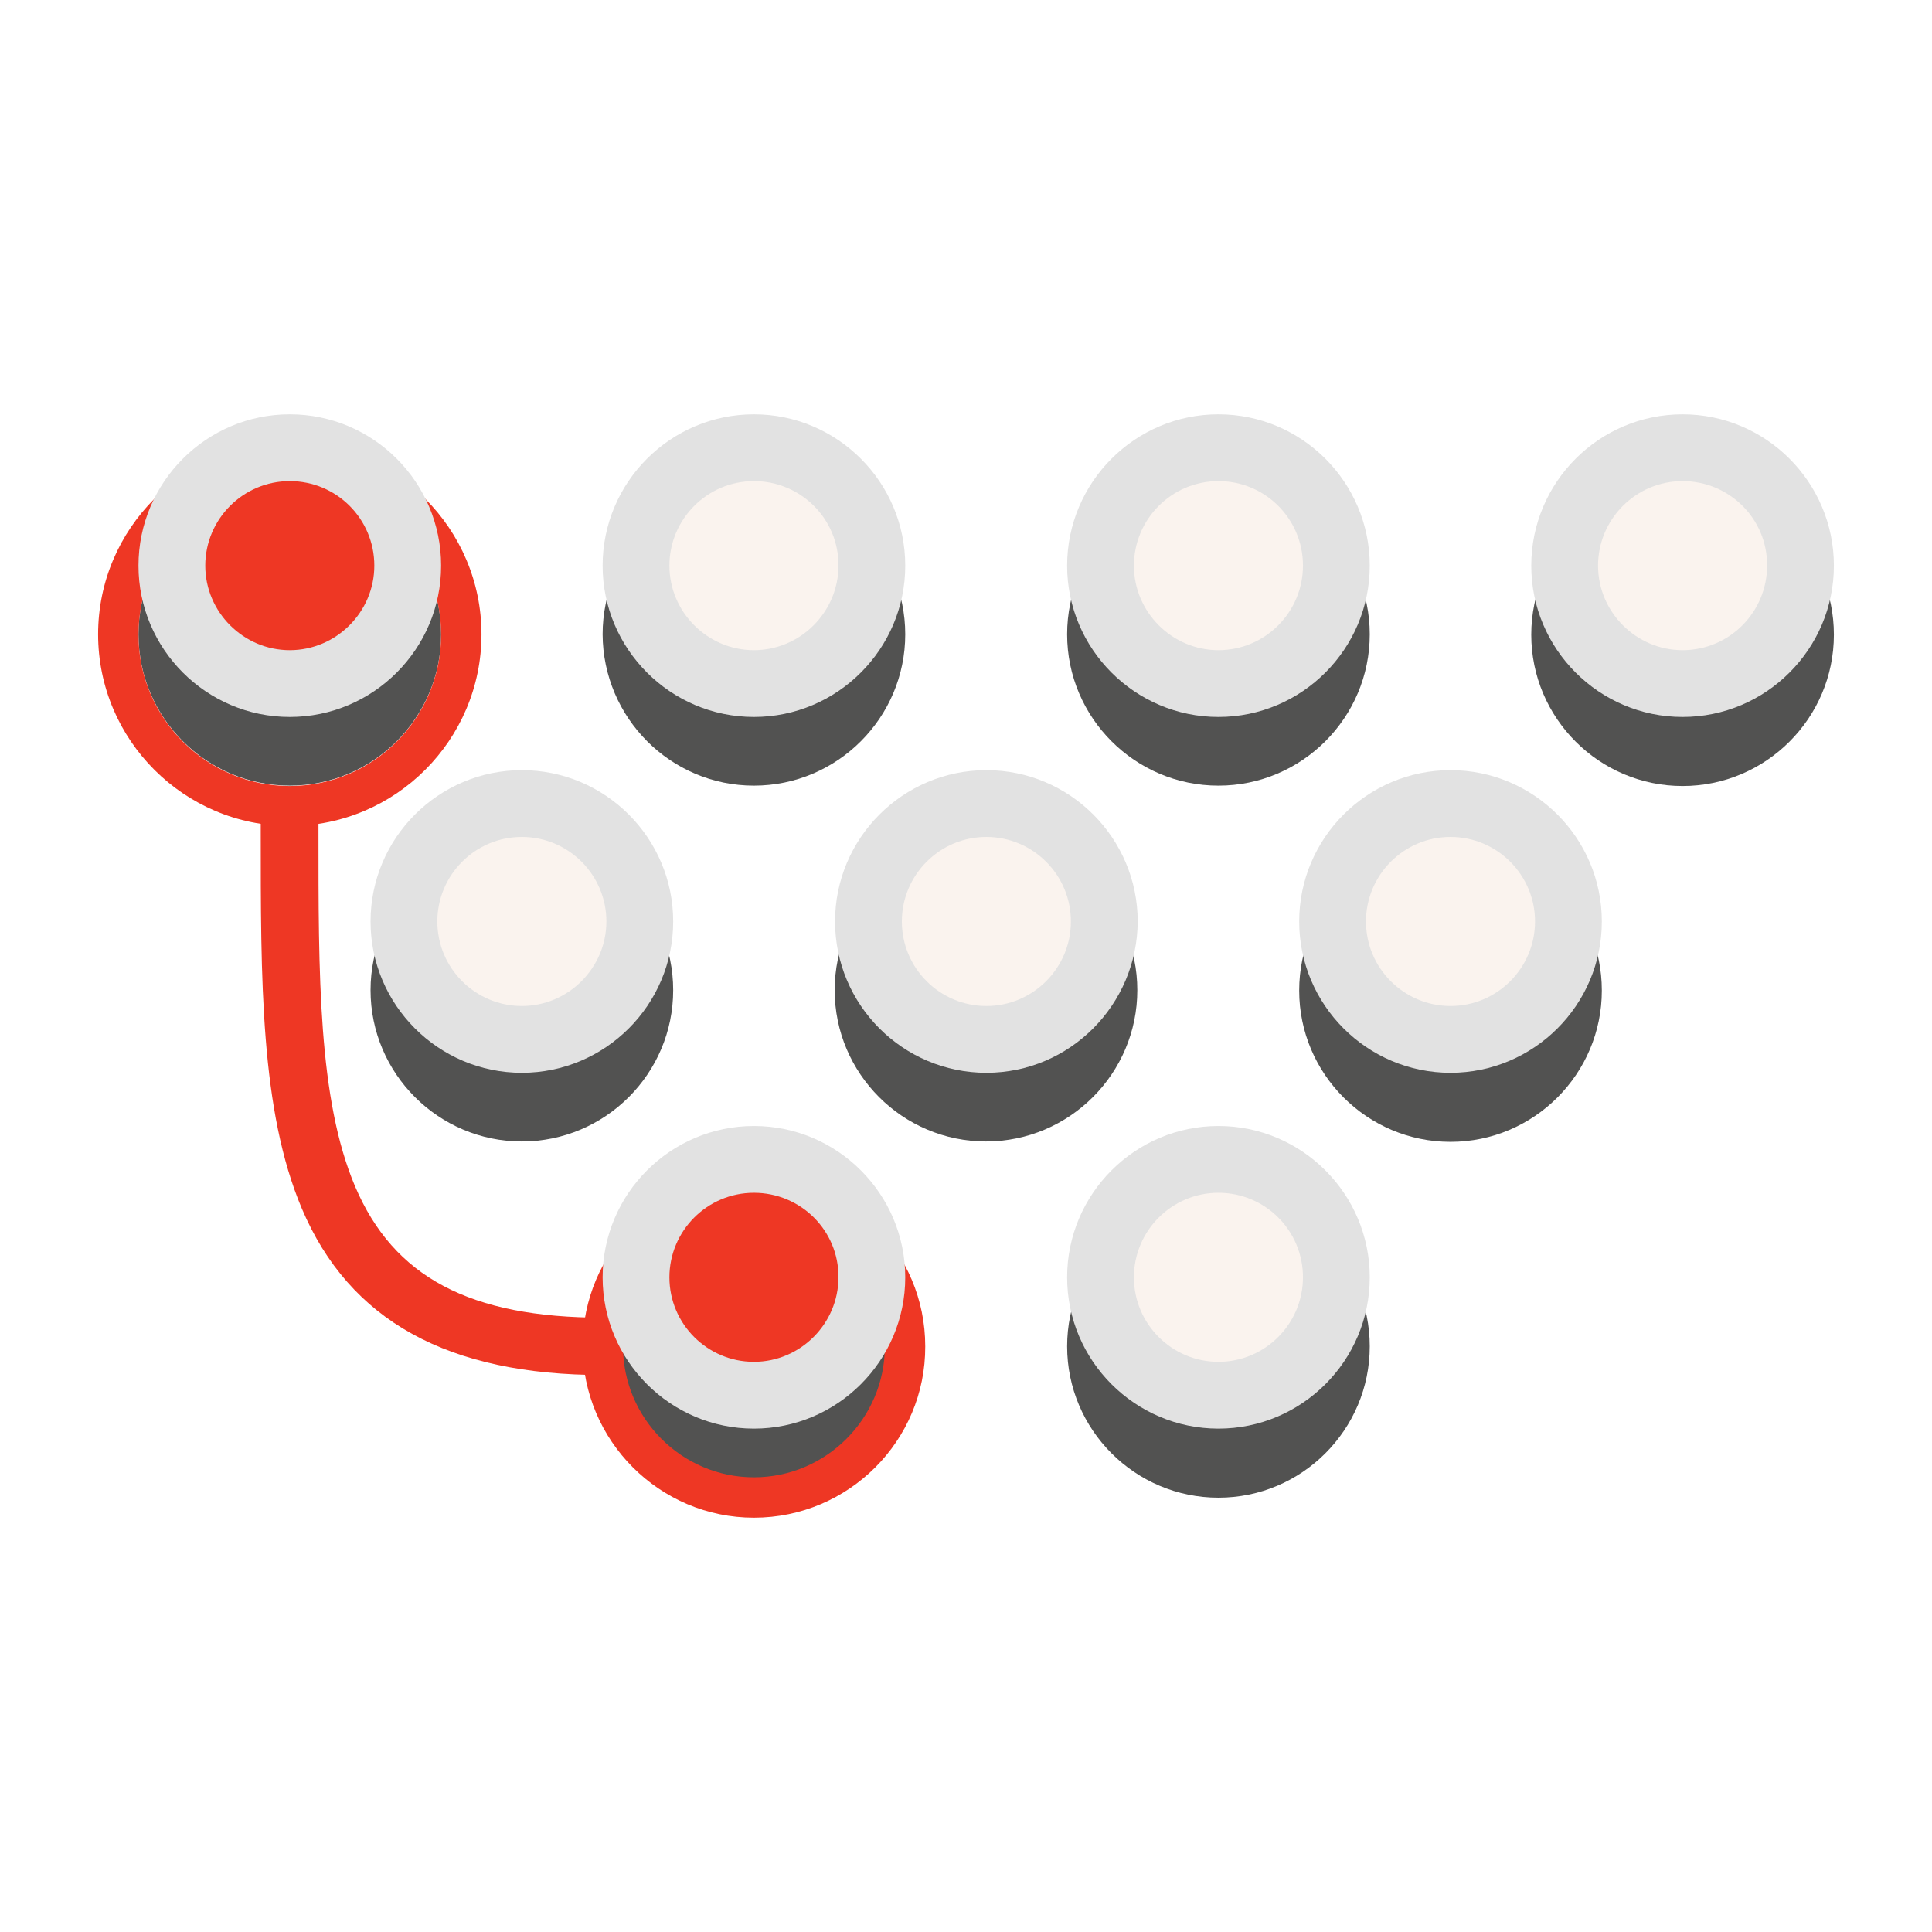
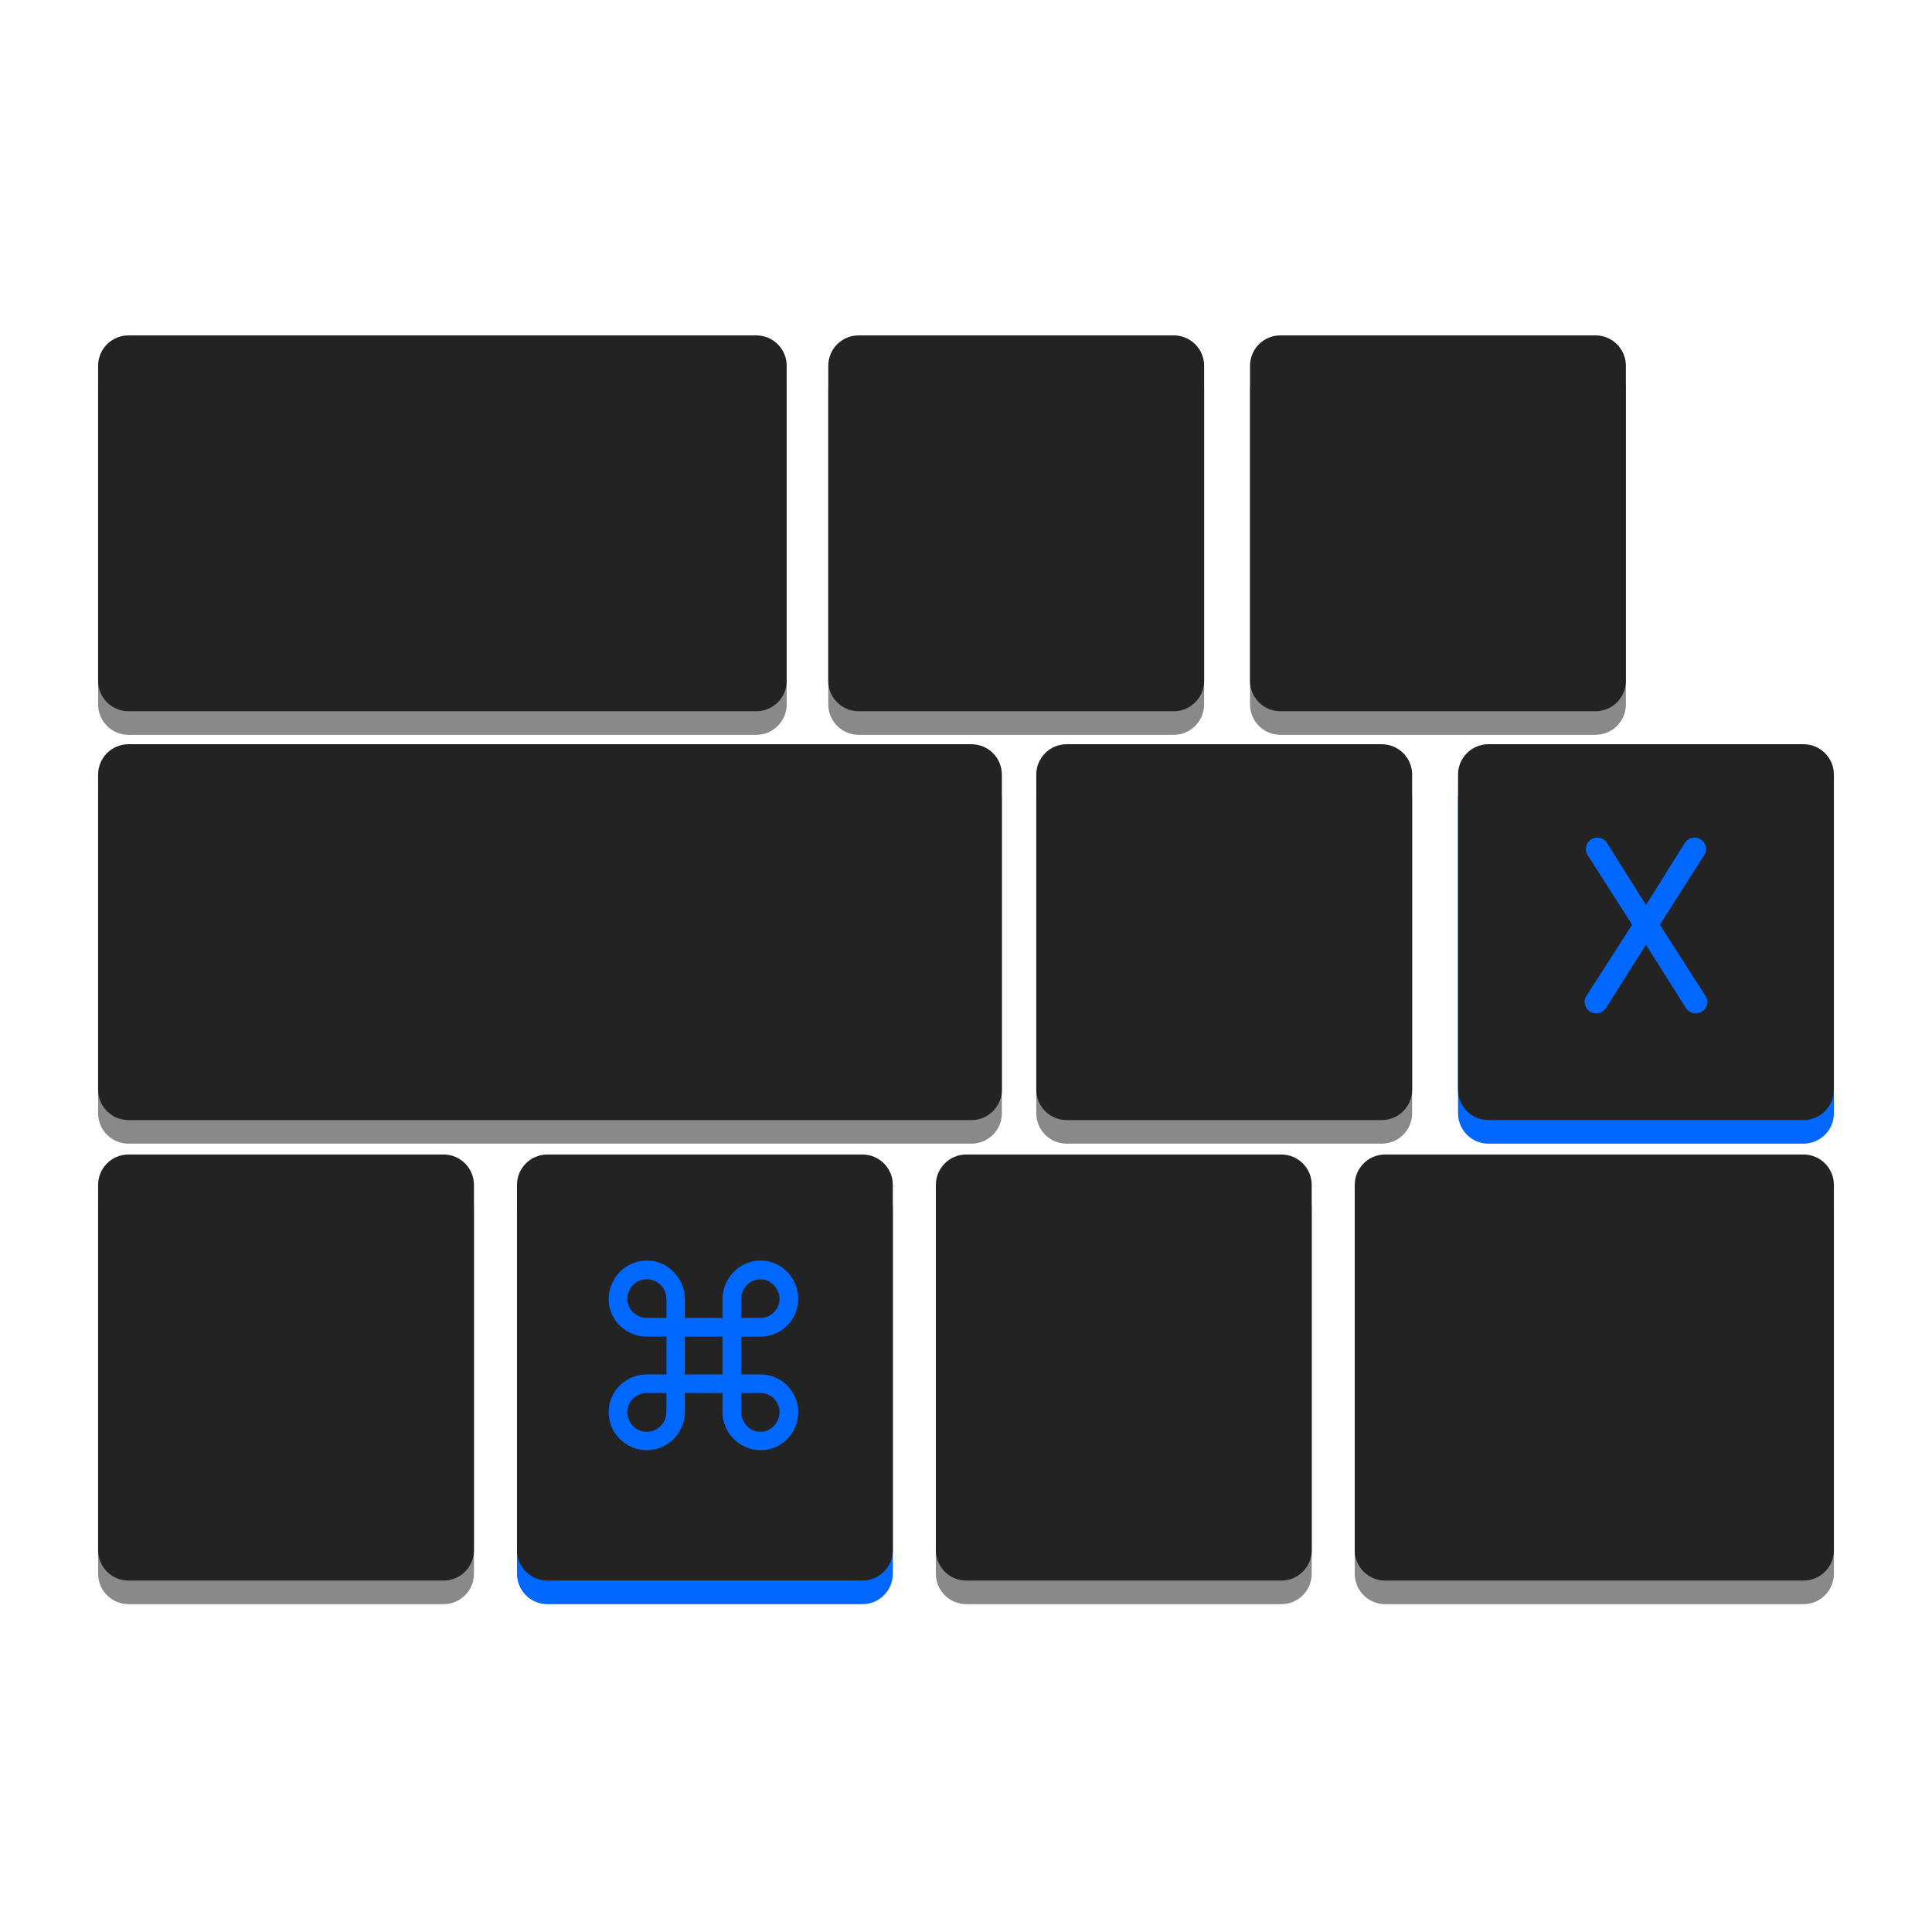
- <svg xmlns="http://www.w3.org/2000/svg" version="1.1" id="Layer_1" x="0px" y="0px" viewBox="0 0 512 512" enable-background="new 0 0 512 512" xml:space="preserve">
-   <g id="Layer_2_1_">
+ <svg xmlns="http://www.w3.org/2000/svg" version="1.1" id="Layer_1" x="0px" y="0px" viewBox="0 0 512 512" style="enable-background:new 0 0 512 512;" xml:space="preserve">
+   <g>
    <g>
+       <path style="fill:#898989;" d="M219.502,186.688c0,4.445,3.603,8.048,8.048,8.048h83.506c4.445,0,8.048-3.603,8.048-8.048v-83.507    c0-4.445-3.603-8.048-8.048-8.048H227.55c-4.445,0-8.048,3.603-8.048,8.048V186.688z" />
+       <path style="fill:#898989;" d="M331.27,186.688c0,4.445,3.603,8.048,8.048,8.048h83.509c4.445,0,8.048-3.603,8.048-8.048v-83.507    c0-4.445-3.603-8.048-8.048-8.048h-83.509c-4.445,0-8.048,3.603-8.048,8.048V186.688z" />
+       <path style="fill:#898989;" d="M274.625,295.033c0,4.445,3.603,8.048,8.048,8.048h83.507c4.445,0,8.048-3.603,8.048-8.048v-83.507    c0-4.445-3.603-8.048-8.048-8.048h-83.507c-4.445,0-8.048,3.603-8.048,8.048V295.033z" />
+       <path style="fill:#898989;" d="M26,417.07c0,4.445,3.603,8.048,8.048,8.048h83.506c4.445,0,8.048-3.603,8.048-8.048v-96.814    c0-4.445-3.603-8.048-8.048-8.048H34.048c-4.445,0-8.048,3.603-8.048,8.048V417.07z" />
+       <path style="fill:#0068FF;" d="M137.008,417.07c0,4.445,3.603,8.048,8.048,8.048h83.506c4.445,0,8.048-3.603,8.048-8.048v-96.814    c0-4.445-3.603-8.048-8.048-8.048h-83.506c-4.445,0-8.048,3.603-8.048,8.048V417.07z" />
+       <path style="fill:#898989;" d="M248.012,417.07c0,4.445,3.603,8.048,8.048,8.048h83.51c4.445,0,8.048-3.603,8.048-8.048v-96.814    c0-4.445-3.603-8.048-8.048-8.048h-83.51c-4.445,0-8.048,3.603-8.048,8.048V417.07z" />
+       <path style="fill:#0068FF;" d="M386.395,295.033c0,4.445,3.603,8.048,8.048,8.048h83.509c4.445,0,8.048-3.603,8.048-8.048v-83.507    c0-4.445-3.603-8.048-8.048-8.048h-83.509c-4.445,0-8.048,3.603-8.048,8.048V295.033z" />
+       <path style="fill:#898989;" d="M26,186.688c0,4.445,3.603,8.048,8.048,8.048H200.43c4.445,0,8.048-3.603,8.048-8.048v-83.507    c0-4.445-3.603-8.048-8.048-8.048H34.048c-4.445,0-8.048,3.603-8.048,8.048V186.688z" />
+       <path style="fill:#898989;" d="M26,295.033c0,4.445,3.603,8.048,8.048,8.048h223.407c4.445,0,8.048-3.603,8.048-8.048v-83.507    c0-4.445-3.603-8.048-8.048-8.048H34.048c-4.445,0-8.048,3.603-8.048,8.048V295.033z" />
+       <path style="fill:#898989;" d="M359.022,417.07c0,4.445,3.603,8.048,8.048,8.048h110.882c4.445,0,8.048-3.603,8.048-8.048v-96.814    c0-4.445-3.603-8.048-8.048-8.048H367.07c-4.445,0-8.048,3.603-8.048,8.048V417.07z" />
+     </g>
+     <g>
+       <path style="fill:#232323;" d="M219.502,180.437c0,4.445,3.603,8.048,8.048,8.048h83.506c4.445,0,8.048-3.603,8.048-8.048V96.93    c0-4.445-3.603-8.048-8.048-8.048H227.55c-4.445,0-8.048,3.603-8.048,8.048V180.437z" />
+       <path style="fill:#232323;" d="M331.27,180.437c0,4.445,3.603,8.048,8.048,8.048h83.509c4.445,0,8.048-3.603,8.048-8.048V96.93    c0-4.445-3.603-8.048-8.048-8.048h-83.509c-4.445,0-8.048,3.603-8.048,8.048V180.437z" />
+       <path style="fill:#232323;" d="M274.625,288.782c0,4.445,3.603,8.048,8.048,8.048h83.507c4.445,0,8.048-3.603,8.048-8.048v-83.507    c0-4.445-3.603-8.048-8.048-8.048h-83.507c-4.445,0-8.048,3.603-8.048,8.048V288.782z" />
+       <path style="fill:#232323;" d="M26,410.819c0,4.445,3.603,8.048,8.048,8.048h83.506c4.445,0,8.048-3.603,8.048-8.048v-96.814    c0-4.445-3.603-8.048-8.048-8.048H34.048c-4.445,0-8.048,3.603-8.048,8.048V410.819z" />
+       <path style="fill:#232323;" d="M137.008,410.819c0,4.445,3.603,8.048,8.048,8.048h83.506c4.445,0,8.048-3.603,8.048-8.048v-96.814    c0-4.445-3.603-8.048-8.048-8.048h-83.506c-4.445,0-8.048,3.603-8.048,8.048V410.819z" />
+       <path style="fill:#232323;" d="M248.012,410.819c0,4.445,3.603,8.048,8.048,8.048h83.51c4.445,0,8.048-3.603,8.048-8.048v-96.814    c0-4.445-3.603-8.048-8.048-8.048h-83.51c-4.445,0-8.048,3.603-8.048,8.048V410.819z" />
+       <path style="fill:#232323;" d="M386.395,288.782c0,4.445,3.603,8.048,8.048,8.048h83.509c4.445,0,8.048-3.603,8.048-8.048v-83.507    c0-4.445-3.603-8.048-8.048-8.048h-83.509c-4.445,0-8.048,3.603-8.048,8.048V288.782z" />
+       <path style="fill:#232323;" d="M26,180.437c0,4.445,3.603,8.048,8.048,8.048H200.43c4.445,0,8.048-3.603,8.048-8.048V96.93    c0-4.445-3.603-8.048-8.048-8.048H34.048c-4.445,0-8.048,3.603-8.048,8.048V180.437z" />
+       <path style="fill:#232323;" d="M26,288.782c0,4.445,3.603,8.048,8.048,8.048h223.407c4.445,0,8.048-3.603,8.048-8.048v-83.507    c0-4.445-3.603-8.048-8.048-8.048H34.048c-4.445,0-8.048,3.603-8.048,8.048V288.782z" />
+       <path style="fill:#232323;" d="M359.022,410.819c0,4.445,3.603,8.048,8.048,8.048h110.882c4.445,0,8.048-3.603,8.048-8.048    v-96.814c0-4.445-3.603-8.048-8.048-8.048H367.07c-4.445,0-8.048,3.603-8.048,8.048V410.819z" />
      <g>
-         <path fill="#525251" d="M76.8,208.2c22.1,0,40.1-18,40.1-40.1c0-22.1-18-40.1-40.1-40.1s-40.1,18-40.1,40.1     C36.7,190.2,54.7,208.2,76.8,208.2z" />
-         <path fill="#EE3724" d="M76.8,128.1c22.1,0,40.1,18,40.1,40.1c0,22.1-18,40.1-40.1,40.1s-40.1-18-40.1-40.1     C36.7,146,54.7,128.1,76.8,128.1 M76.8,117.3c-28,0-50.8,22.8-50.8,50.8s22.8,50.8,50.8,50.8s50.8-22.8,50.8-50.8     S104.8,117.3,76.8,117.3L76.8,117.3z" />
-       </g>
-       <path fill="#525251" d="M199.8,208.2c22.1,0,40.1-18,40.1-40.1c0-22.1-18-40.1-40.1-40.1c-22.1,0-40.1,18-40.1,40.1    C159.8,190.2,177.7,208.2,199.8,208.2z" />
-       <path fill="#525251" d="M322.9,208.2c22.1,0,40.1-18,40.1-40.1c0-22.1-18-40.1-40.1-40.1s-40.1,18-40.1,40.1    C282.8,190.2,300.8,208.2,322.9,208.2z" />
-       <path fill="#525251" d="M445.9,128.1c-22.1,0-40.1,18-40.1,40.1c0,22.1,18,40.1,40.1,40.1c22.1,0,40.1-18,40.1-40.1    C486,146,468,128.1,445.9,128.1z" />
-       <path fill="#525251" d="M178.4,262.4c0-22.1-18-40.1-40.1-40.1c-22.1,0-40.1,18-40.1,40.1s18,40.1,40.1,40.1    C160.4,302.5,178.4,284.5,178.4,262.4z" />
-       <path fill="#525251" d="M301.4,262.4c0-22.1-18-40.1-40.1-40.1c-22.1,0-40.1,18-40.1,40.1s18,40.1,40.1,40.1    S301.4,284.5,301.4,262.4z" />
-       <path fill="#525251" d="M384.4,222.4c-22.1,0-40.1,18-40.1,40.1s18,40.1,40.1,40.1c22.1,0,40.1-18,40.1-40.1    C424.5,240.3,406.5,222.4,384.4,222.4z" />
-       <g>
-         <path fill="#525251" d="M199.8,316.7c-22.1,0-40.1,18-40.1,40.1s18,40.1,40.1,40.1s40.1-18,40.1-40.1     C239.9,334.7,221.9,316.7,199.8,316.7z" />
-         <path fill="#EE3724" d="M199.8,402.2c-25,0-45.4-20.4-45.4-45.4c0-25.1,20.4-45.4,45.4-45.4c25.1,0,45.4,20.4,45.4,45.4     C245.3,381.8,224.9,402.2,199.8,402.2z M199.8,322.1c-19.1,0-34.7,15.6-34.7,34.7s15.6,34.7,34.7,34.7     c19.1,0,34.7-15.6,34.7-34.7C234.5,337.6,219,322.1,199.8,322.1z" />
-       </g>
-       <path fill="#525251" d="M322.9,316.7c-22.1,0-40.1,18-40.1,40.1s18,40.1,40.1,40.1c22.1,0,40.1-18,40.1-40.1    C363,334.7,345,316.7,322.9,316.7z" />
-       <g>
-         <circle fill="#EE3724" cx="76.8" cy="149.9" r="31.2" />
-         <path fill="#E2E2E2" d="M76.8,190c-22.1,0-40.1-18-40.1-40.1c0-22.1,18-40.1,40.1-40.1s40.1,18,40.1,40.1     C116.9,172,98.9,190,76.8,190z M76.8,127.5c-12.4,0-22.4,10.1-22.4,22.4s10.1,22.4,22.4,22.4s22.4-10.1,22.4-22.4     C99.2,137.5,89.2,127.5,76.8,127.5z" />
+         <path style="fill:#0068FF;" d="M211.548,374.216c0,1.387-0.262,2.695-0.786,3.926c-0.523,1.231-1.231,2.3-2.121,3.205     c-0.892,0.906-1.946,1.626-3.162,2.165c-1.217,0.537-2.519,0.806-3.906,0.806c-1.387,0-2.695-0.27-3.926-0.806     c-1.231-0.539-2.3-1.259-3.205-2.165c-0.906-0.905-1.627-1.974-2.165-3.205c-0.538-1.231-0.806-2.54-0.806-3.926v-5.051h-9.975     v5.051c0,1.387-0.269,2.695-0.806,3.926c-0.538,1.231-1.259,2.3-2.165,3.205c-0.905,0.906-1.973,1.626-3.204,2.165     c-1.231,0.537-2.541,0.806-3.926,0.806c-1.388,0-2.695-0.27-3.926-0.806c-1.231-0.539-2.3-1.259-3.205-2.165     c-0.906-0.905-1.627-1.974-2.165-3.205c-0.538-1.231-0.806-2.54-0.806-3.926s0.269-2.688,0.806-3.906     c0.538-1.216,1.259-2.271,2.165-3.162c0.905-0.891,1.974-1.598,3.205-2.121c1.231-0.524,2.539-0.786,3.926-0.786h5.221v-10.018     h-5.221c-1.388,0-2.695-0.262-3.926-0.786c-1.231-0.523-2.3-1.231-3.205-2.121c-0.906-0.892-1.627-1.946-2.165-3.162     s-0.806-2.519-0.806-3.906s0.269-2.695,0.806-3.926c0.538-1.231,1.259-2.313,2.165-3.248c0.905-0.934,1.974-1.669,3.205-2.207     s2.539-0.807,3.926-0.807c1.386,0,2.695,0.27,3.926,0.807c1.231,0.538,2.299,1.272,3.204,2.207     c0.906,0.934,1.627,2.017,2.165,3.248c0.538,1.231,0.806,2.54,0.806,3.926v5.009h9.975v-5.009c0-1.387,0.269-2.695,0.806-3.926     c0.538-1.231,1.259-2.313,2.165-3.248c0.905-0.934,1.974-1.669,3.205-2.207s2.54-0.807,3.926-0.807     c1.387,0,2.688,0.27,3.906,0.807c1.216,0.538,2.271,1.272,3.162,2.207c0.891,0.934,1.598,2.017,2.121,3.248     c0.524,1.231,0.786,2.54,0.786,3.926c0,1.359-0.262,2.647-0.786,3.863c-0.523,1.216-1.238,2.278-2.143,3.183     c-0.906,0.906-1.967,1.62-3.183,2.143c-1.217,0.524-2.504,0.786-3.863,0.786h-5.137v10.018h5.137     c1.359,0,2.646,0.262,3.863,0.786c1.216,0.523,2.277,1.238,3.183,2.143c0.905,0.906,1.62,1.967,2.143,3.183     C211.287,371.57,211.548,372.857,211.548,374.216z M176.614,344.248c0-0.736-0.135-1.415-0.403-2.037     c-0.27-0.623-0.645-1.174-1.125-1.655c-0.482-0.481-1.034-0.855-1.655-1.125c-0.623-0.269-1.303-0.403-2.037-0.403     c-0.708,0-1.38,0.134-2.017,0.403c-0.636,0.27-1.182,0.645-1.635,1.125c-0.453,0.482-0.814,1.033-1.081,1.655     c-0.27,0.623-0.404,1.302-0.404,2.037c0,0.679,0.134,1.323,0.404,1.932c0.268,0.608,0.636,1.14,1.103,1.592     c0.467,0.453,1.011,0.814,1.634,1.081c0.623,0.27,1.288,0.404,1.996,0.404h5.221V344.248z M176.614,369.164h-5.221     c-0.708,0-1.373,0.135-1.996,0.404c-0.623,0.269-1.167,0.63-1.634,1.083c-0.467,0.453-0.836,0.99-1.103,1.613     c-0.27,0.623-0.404,1.273-0.404,1.952c0,0.708,0.134,1.379,0.404,2.017c0.268,0.636,0.629,1.196,1.081,1.676     c0.453,0.482,0.998,0.856,1.635,1.125c0.636,0.269,1.309,0.403,2.017,0.403c0.735,0,1.415-0.134,2.037-0.403     c0.622-0.269,1.174-0.643,1.655-1.125c0.481-0.481,0.855-1.04,1.125-1.676c0.268-0.637,0.403-1.309,0.403-2.017V369.164z      M191.47,354.223h-9.975v10.018h9.975V354.223z M206.582,344.248c0-0.707-0.135-1.372-0.404-1.995     c-0.269-0.623-0.63-1.174-1.081-1.655c-0.454-0.482-0.984-0.864-1.592-1.146c-0.609-0.283-1.253-0.424-1.932-0.424     c-0.708,0-1.379,0.134-2.017,0.403c-0.636,0.27-1.181,0.645-1.634,1.125c-0.454,0.482-0.814,1.033-1.083,1.655     c-0.27,0.623-0.404,1.302-0.404,2.037v5.009h5.137c0.679,0,1.322-0.134,1.932-0.404c0.608-0.268,1.139-0.629,1.592-1.081     c0.451-0.453,0.813-0.984,1.081-1.592C206.447,345.571,206.582,344.927,206.582,344.248z M206.582,374.216     c0-0.679-0.135-1.33-0.404-1.952s-0.63-1.16-1.081-1.613c-0.454-0.453-0.984-0.814-1.592-1.083     c-0.609-0.269-1.253-0.404-1.932-0.404h-5.137v5.051c0,0.708,0.134,1.379,0.404,2.017c0.269,0.636,0.629,1.196,1.083,1.676     c0.453,0.482,0.997,0.856,1.634,1.125c0.637,0.269,1.309,0.403,2.017,0.403c0.679,0,1.322-0.141,1.932-0.424     c0.608-0.282,1.139-0.664,1.592-1.146c0.451-0.481,0.813-1.033,1.081-1.655C206.447,375.589,206.582,374.924,206.582,374.216z" />
      </g>
      <g>
-         <circle fill="#FAF3EE" cx="199.8" cy="149.9" r="31.2" />
-         <path fill="#E2E2E2" d="M199.8,190c-22.1,0-40.1-18-40.1-40.1c0-22.1,18-40.1,40.1-40.1c22.1,0,40.1,18,40.1,40.1     C239.9,172,221.9,190,199.8,190z M199.8,127.5c-12.4,0-22.4,10.1-22.4,22.4s10.1,22.4,22.4,22.4s22.4-10.1,22.4-22.4     C222.3,137.5,212.2,127.5,199.8,127.5z" />
-       </g>
-       <g>
-         <circle fill="#FAF3EE" cx="322.9" cy="149.9" r="31.2" />
-         <path fill="#E2E2E2" d="M322.9,190c-22.1,0-40.1-18-40.1-40.1c0-22.1,18-40.1,40.1-40.1s40.1,18,40.1,40.1     C363,172,345,190,322.9,190z M322.9,127.5c-12.4,0-22.4,10.1-22.4,22.4s10.1,22.4,22.4,22.4c12.4,0,22.4-10.1,22.4-22.4     C345.3,137.5,335.3,127.5,322.9,127.5z" />
-       </g>
-       <g>
-         <circle fill="#FAF3EE" cx="445.9" cy="149.9" r="31.2" />
-         <path fill="#E2E2E2" d="M445.9,190c-22.1,0-40.1-18-40.1-40.1c0-22.1,18-40.1,40.1-40.1s40.1,18,40.1,40.1     C486,172,468,190,445.9,190z M445.9,127.5c-12.4,0-22.4,10.1-22.4,22.4s10.1,22.4,22.4,22.4c12.4,0,22.4-10.1,22.4-22.4     C468.4,137.5,458.3,127.5,445.9,127.5z" />
-       </g>
-       <g>
-         <circle fill="#FAF3EE" cx="138.3" cy="244.2" r="31.2" />
-         <path fill="#E2E2E2" d="M138.3,284.3c-22.1,0-40.1-18-40.1-40.1s18-40.1,40.1-40.1c22.1,0,40.1,18,40.1,40.1     C178.4,266.3,160.4,284.3,138.3,284.3z M138.3,221.8c-12.4,0-22.4,10.1-22.4,22.4c0,12.4,10.1,22.4,22.4,22.4     s22.4-10.1,22.4-22.4S150.7,221.8,138.3,221.8z" />
-       </g>
-       <g>
-         <circle fill="#FAF3EE" cx="261.4" cy="244.2" r="31.2" />
-         <path fill="#E2E2E2" d="M261.4,284.3c-22.1,0-40.1-18-40.1-40.1s18-40.1,40.1-40.1c22.1,0,40.1,18,40.1,40.1     C301.4,266.3,283.5,284.3,261.4,284.3z M261.4,221.8c-12.4,0-22.4,10.1-22.4,22.4c0,12.4,10.1,22.4,22.4,22.4     c12.4,0,22.4-10.1,22.4-22.4C283.8,231.8,273.7,221.8,261.4,221.8z" />
-       </g>
-       <g>
-         <circle fill="#FAF3EE" cx="384.4" cy="244.2" r="31.2" />
-         <path fill="#E2E2E2" d="M384.4,284.3c-22.1,0-40.1-18-40.1-40.1s18-40.1,40.1-40.1s40.1,18,40.1,40.1     C424.5,266.3,406.5,284.3,384.4,284.3z M384.4,221.8c-12.4,0-22.4,10.1-22.4,22.4c0,12.4,10.1,22.4,22.4,22.4     c12.4,0,22.4-10.1,22.4-22.4S396.8,221.8,384.4,221.8z" />
-       </g>
-       <g>
-         <circle fill="#EE3724" cx="199.8" cy="338.5" r="31.2" />
-         <path fill="#E2E2E2" d="M199.8,378.6c-22.1,0-40.1-18-40.1-40.1s18-40.1,40.1-40.1c22.1,0,40.1,18,40.1,40.1     C239.9,360.6,221.9,378.6,199.8,378.6z M199.8,316.1c-12.4,0-22.4,10.1-22.4,22.4c0,12.4,10.1,22.4,22.4,22.4     s22.4-10.1,22.4-22.4C222.3,326.1,212.2,316.1,199.8,316.1z" />
-       </g>
-       <g>
-         <circle fill="#FAF3EE" cx="322.9" cy="338.5" r="31.2" />
-         <path fill="#E2E2E2" d="M322.9,378.6c-22.1,0-40.1-18-40.1-40.1s18-40.1,40.1-40.1s40.1,18,40.1,40.1     C363,360.6,345,378.6,322.9,378.6z M322.9,316.1c-12.4,0-22.4,10.1-22.4,22.4c0,12.4,10.1,22.4,22.4,22.4     c12.4,0,22.4-10.1,22.4-22.4C345.3,326.1,335.3,316.1,322.9,316.1z" />
+         <path style="fill:#0068FF;" d="M436.21,239.826l10.276-16.43c0.552-0.883,1.519-1.419,2.56-1.419h0.051     c2.384,0,3.828,2.632,2.547,4.643l-11.755,18.451l12.08,18.825c1.29,2.01-0.154,4.651-2.542,4.651h-0.101     c-1.037,0-2.002-0.532-2.555-1.41L436.21,250.38l-10.625,16.765c-0.554,0.874-1.516,1.403-2.551,1.403h-0.067     c-2.389,0-3.832-2.644-2.54-4.653l12.105-18.823l-11.78-18.449c-1.284-2.01,0.16-4.645,2.545-4.645h0.017     c1.038,0,2.003,0.533,2.556,1.412L436.21,239.826z" />
      </g>
    </g>
-     <path fill="#EE3724" d="M159.8,364.4c-41.1,0-67.2-14.4-79.8-44.1c-11-26-10.9-60.4-10.9-100.2l0-7.1h15.3l0,7.1   c0,38.2-0.1,71.2,9.7,94.3c10.2,24,30.4,34.8,65.7,34.8L159.8,364.4L159.8,364.4z" />
  </g>
</svg>
